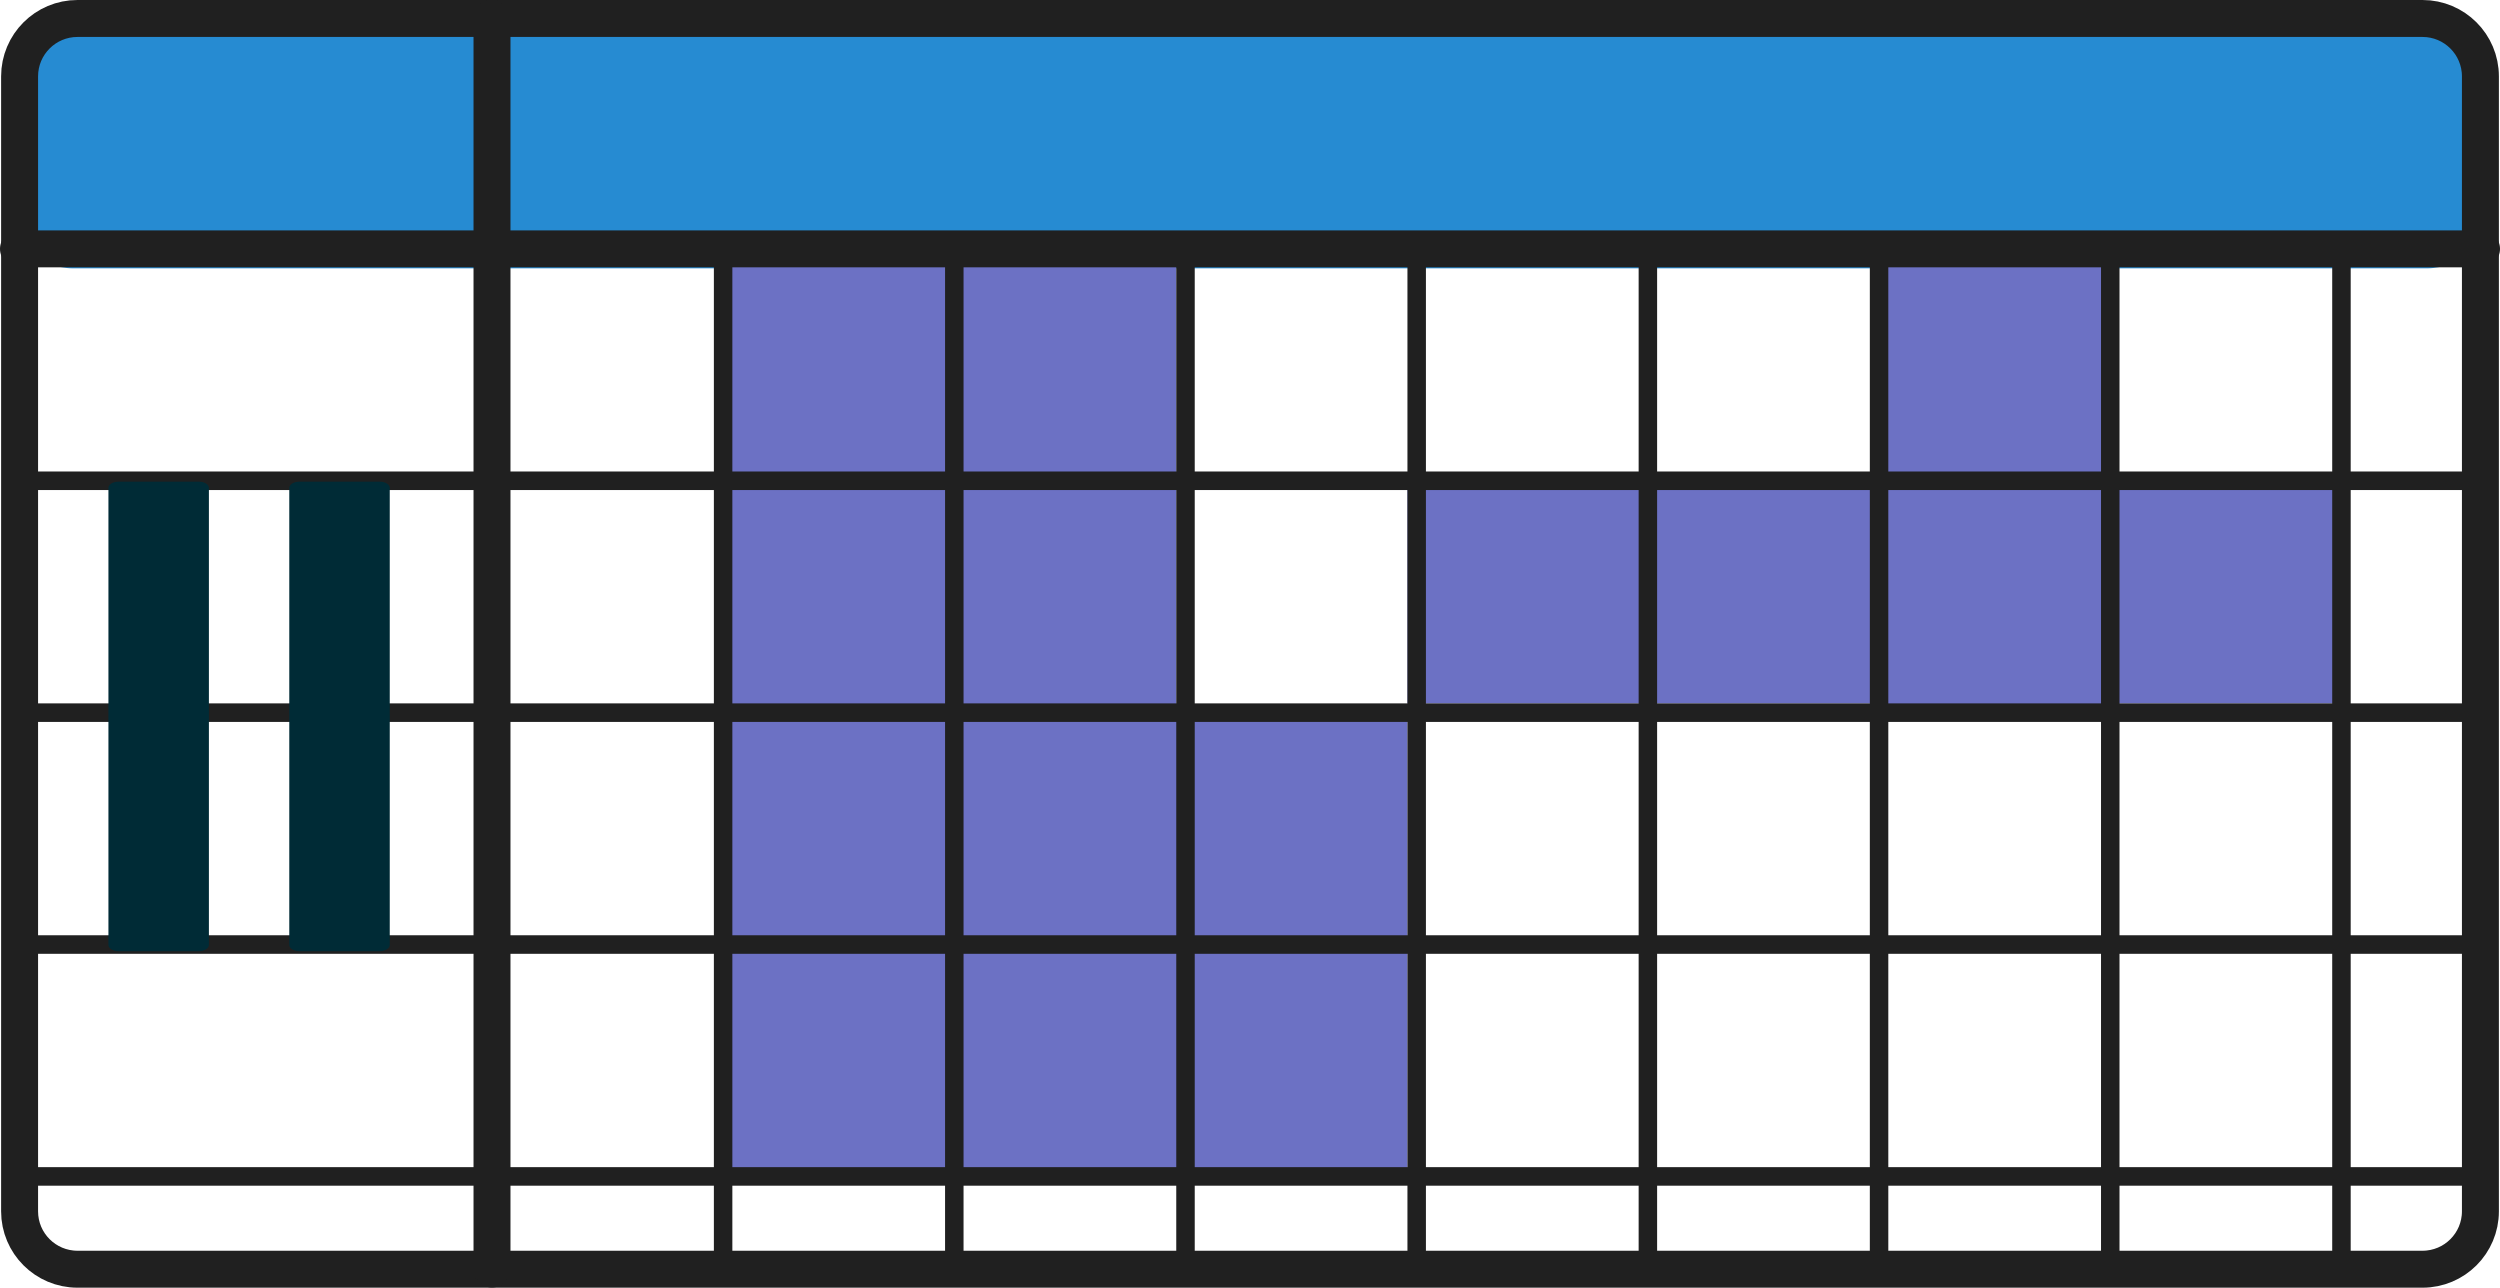
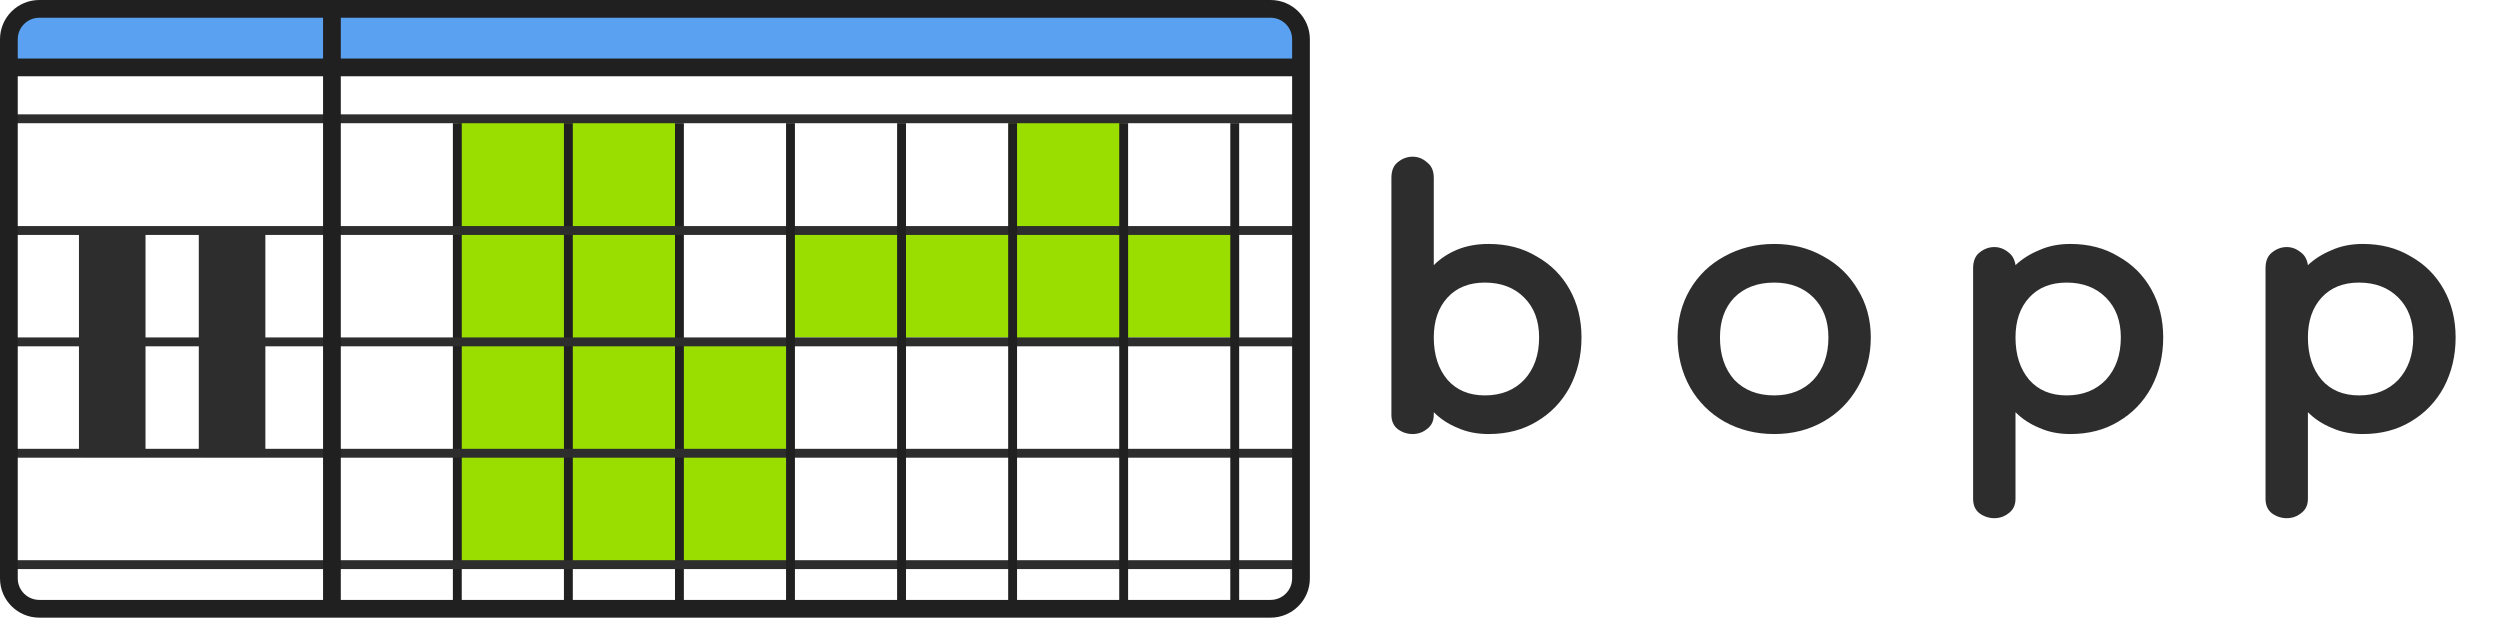
- <svg xmlns="http://www.w3.org/2000/svg" viewBox="0 0 541.184 278.75" width="541.184" height="278.75" version="1.1" id="svg29">
-   <rect class="frame" x="3.258" y="3.017" width="534.667" height="55.073" rx="12.58" id="rect42" style="fill:#268bd2;fill-opacity:1;stroke:none;stroke-width:1.62;stroke-dasharray:none" />
-   <path id="rect2" style="fill:#6c71c4;stroke-width:3.585;stroke-linecap:round;paint-order:stroke fill markers" d="m 156.535,52.204 h 98.094 V 254.664 h -98.094 z m 0,101.23 h 148.14 v 101.23 H 156.535 Z m 148.14,-49.361 h 202.187 v 48.189 H 304.675 Z M 405,55 h 51.816 v 99.055 H 405 Z" />
+ <svg xmlns="http://www.w3.org/2000/svg" viewBox="0 0 1126.735 278.372" width="1126.735" height="278.372" version="1.1" id="svg29">
+   <rect class="frame" x="2.829" y="2.829" width="584.695" height="27.536" rx="13.758" id="rect42" style="fill:#5aa1f2;fill-opacity:1;stroke:none;stroke-width:1.198;stroke-dasharray:none" />
+   <path id="rect2" style="fill:#9ade00;stroke-width:3.585;stroke-linecap:round;paint-order:stroke fill markers" d="m 206.133,52.016 h 98.094 V 254.475 h -98.094 z m 0,101.23 h 148.14 v 101.23 H 206.133 Z m 148.14,-49.361 h 202.187 v 48.189 H 354.274 Z M 454.598,54.811 h 51.816 V 153.866 H 454.598 Z" />
  <defs id="defs1">
    <style id="style1">
      .frame { fill: none; stroke: #181446; stroke-width: 8; stroke-linecap: round; stroke-linejoin: round; }
      .header-line { stroke: #181446; stroke-width: 8; stroke-linecap: round; }
      .divider { stroke: #181446; stroke-width: 8; stroke-linecap: round; }
      .grid-line { stroke: #181446; stroke-width: 4; stroke-linecap: square; }
      .clef-bar { fill: #181446; }
      .braille-dot { fill: #00A896; }
    </style>
  </defs>
-   <rect class="frame" x="4.241" y="4" width="532.702" height="270.75" rx="12.534" id="rect1" style="fill:none;fill-opacity:1;stroke:#202020;stroke-opacity:1" />
-   <line class="header-line" x1="4" y1="53.877" x2="537.184" y2="53.877" id="line1" style="stroke:#202020;stroke-opacity:1" />
-   <line class="divider" x1="106.505" y1="4.042" x2="106.505" y2="274.708" id="line2" style="stroke:#202020;stroke-opacity:1" />
-   <g id="horizontal-grid-lines" transform="matrix(0.7840937,0,0,1.003937,-43.04562,-56.55642)" style="stroke:#202020;stroke-opacity:1">
-     <line class="grid-line" x1="60" y1="160" x2="740" y2="160" id="line3" style="stroke:#202020;stroke-opacity:1" />
-     <line class="grid-line" x1="60" y1="210" x2="740" y2="210" id="line4" style="stroke:#202020;stroke-opacity:1" />
-     <line class="grid-line" x1="60" y1="260" x2="740" y2="260" id="line5" style="stroke:#202020;stroke-opacity:1" />
-     <line class="grid-line" x1="60" y1="310" x2="740" y2="310" id="line6" style="stroke:#202020;stroke-opacity:1" />
+   <line class="header-line" x1="6.799" y1="30.365" x2="583.563" y2="30.365" id="line1" style="stroke:#202020;stroke-opacity:1" />
+   <line class="grid-line" x1="206.109" y1="57.509" x2="206.109" y2="274.557" id="line7" style="fill:#2d2d2d;stroke:#202020;stroke-opacity:1" />
+   <line class="grid-line" x1="256.162" y1="57.509" x2="256.162" y2="274.557" id="line8" style="fill:#2d2d2d;stroke:#202020;stroke-opacity:1" />
+   <line class="grid-line" x1="306.216" y1="57.509" x2="306.216" y2="274.557" id="line9" style="fill:#2d2d2d;stroke:#202020;stroke-opacity:1" />
+   <g id="g1" style="stroke:#2d2d2d" transform="translate(-0.4018003,-0.4018585)">
+     <line class="grid-line" x1="10" y1="104.287" x2="587.184" y2="104.287" id="line3" style="stroke:#2d2d2d;stroke-opacity:1" />
+     <line class="grid-line" x1="10" y1="154.483" x2="587.184" y2="154.483" id="line4" style="stroke:#2d2d2d;stroke-opacity:1" />
+     <line class="grid-line" x1="10" y1="204.68" x2="587.184" y2="204.68" id="line5" style="stroke:#2d2d2d;stroke-opacity:1" />
+     <line class="grid-line" x1="10" y1="254.877" x2="587.184" y2="254.877" id="line6" style="stroke:#2d2d2d;stroke-opacity:1" />
+     <line class="grid-line" x1="6.986" y1="53.936" x2="584.17" y2="53.936" id="line15" style="stroke:#2d2d2d;stroke-opacity:1" />
  </g>
-   <line class="grid-line" x1="156.535" y1="52.204" x2="156.535" y2="274.721" id="line7" style="stroke:#202020;stroke-opacity:1" />
-   <line class="grid-line" x1="206.582" y1="52.204" x2="206.582" y2="274.721" id="line8" style="stroke:#202020;stroke-opacity:1" />
-   <line class="grid-line" x1="256.629" y1="52.204" x2="256.629" y2="274.721" id="line9" style="stroke:#202020;stroke-opacity:1" />
-   <line class="grid-line" x1="306.675" y1="52.204" x2="306.675" y2="274.721" id="line10" style="stroke:#202020;stroke-opacity:1" />
-   <line class="grid-line" x1="356.722" y1="52.204" x2="356.722" y2="274.721" id="line11" style="stroke:#202020;stroke-opacity:1" />
-   <line class="grid-line" x1="406.769" y1="52.204" x2="406.769" y2="274.721" id="line12" style="stroke:#202020;stroke-opacity:1" />
-   <line class="grid-line" x1="456.816" y1="52.204" x2="456.816" y2="274.721" id="line13" style="stroke:#202020;stroke-opacity:1" />
-   <line class="grid-line" x1="506.863" y1="52.204" x2="506.863" y2="274.721" id="line14" style="stroke:#202020;stroke-opacity:1" />
-   <g id="percussion-clef" transform="matrix(1.087463,0,0,0.6775886,-82.01159,-4.14758)" style="fill:#002b36">
-     <rect class="clef-bar" x="97" y="160" width="20" height="150" rx="2" id="rect16" style="fill:#002b36" />
-     <rect class="clef-bar" x="133" y="160" width="20" height="150" rx="2" id="rect17" style="fill:#002b36" />
+   <line class="grid-line" x1="356.27" y1="57.509" x2="356.27" y2="274.557" id="line10" style="fill:#2d2d2d;stroke:#202020;stroke-opacity:1" />
+   <line class="grid-line" x1="406.324" y1="57.509" x2="406.324" y2="274.557" id="line11" style="fill:#2d2d2d;stroke:#202020;stroke-opacity:1" />
+   <line class="grid-line" x1="456.378" y1="57.509" x2="456.378" y2="274.557" id="line12" style="fill:#2d2d2d;stroke:#202020;stroke-opacity:1" />
+   <line class="grid-line" x1="506.432" y1="57.509" x2="506.432" y2="274.557" id="line13" style="fill:#2d2d2d;stroke:#202020;stroke-opacity:1" />
+   <line class="grid-line" x1="556.486" y1="57.509" x2="556.486" y2="274.557" id="line14" style="fill:#2d2d2d;stroke:#202020;stroke-opacity:1" />
+   <line class="divider" x1="149.598" y1="4.42" x2="149.598" y2="271.162" id="line2" style="stroke:#202020;stroke-opacity:1" />
+   <g id="percussion-clef" transform="matrix(1.500273,0,0,0.6775886,-109.9435,-4.04908)" style="fill:#2d2d2d">
+     <rect class="clef-bar" x="97" y="160" width="20" height="150" rx="2" id="rect16" style="fill:#2d2d2d" />
+     <rect class="clef-bar" x="133" y="160" width="20" height="150" rx="2" id="rect17" style="fill:#2d2d2d" />
  </g>
+   <rect class="frame" x="4" y="4" width="582.352" height="270.372" rx="13.702" id="rect1" style="fill:none;fill-opacity:1;stroke:#202020;stroke-opacity:1" />
+   <path style="font-size:192px;line-height:1.25;font-family:Dongle;-inkscape-font-specification:Dongle;text-align:center;letter-spacing:20px;text-anchor:middle;fill:#2d2d2d;stroke-width:1.463" d="m 670.917,195.621 q -7.865,0 -14.045,-2.809 -6.18,-2.528 -10.674,-7.023 v 1.124 q 0,4.214 -3.09,6.461 -2.809,2.247 -6.461,2.247 -3.652,0 -6.742,-2.247 -2.809,-2.247 -2.809,-6.461 V 80.171 q 0,-4.775 2.809,-7.023 3.09,-2.528 6.742,-2.528 3.652,0 6.461,2.528 3.09,2.247 3.09,7.023 v 39.326 q 4.494,-4.494 10.674,-7.023 6.18,-2.528 14.045,-2.528 12.36,0 21.629,5.618 9.551,5.337 14.888,14.888 5.337,9.551 5.337,21.629 0,12.36 -5.337,22.472 -5.337,9.832 -14.888,15.45 -9.27,5.618 -21.629,5.618 z m -1.685,-17.416 q 10.955,0 17.697,-7.023 6.742,-7.303 6.742,-19.101 0,-11.236 -6.742,-17.978 -6.742,-6.742 -17.697,-6.742 -10.674,0 -16.854,6.742 -6.18,6.742 -6.18,17.978 0,11.798 6.18,19.101 6.18,7.023 16.854,7.023 z m 130.385,17.416 q -12.36,0 -22.472,-5.618 -9.832,-5.618 -15.45,-15.45 -5.618,-10.112 -5.618,-22.472 0,-12.079 5.618,-21.629 5.618,-9.551 15.45,-14.888 10.112,-5.618 22.472,-5.618 12.36,0 22.191,5.618 9.832,5.337 15.45,14.888 5.899,9.551 5.899,21.629 0,12.36 -5.899,22.472 -5.618,9.832 -15.45,15.45 -9.832,5.618 -22.191,5.618 z m 0,-17.416 q 10.955,0 17.697,-7.023 6.742,-7.303 6.742,-19.101 0,-11.236 -6.742,-17.978 -6.742,-6.742 -17.697,-6.742 -11.236,0 -17.978,6.742 -6.461,6.742 -6.461,17.978 0,11.798 6.461,19.101 6.742,7.023 17.978,7.023 z m 133.475,17.416 q -7.865,0 -14.045,-2.809 -6.18,-2.528 -10.674,-7.023 v 39.045 q 0,4.214 -3.09,6.461 -2.809,2.247 -6.461,2.247 -3.652,0 -6.742,-2.247 -2.809,-2.247 -2.809,-6.461 v -103.933 q 0,-4.775 2.809,-7.023 3.09,-2.528 6.742,-2.528 3.371,0 6.18,2.247 2.809,1.966 3.371,5.899 4.494,-4.214 10.674,-6.742 6.18,-2.809 14.045,-2.809 12.36,0 21.629,5.618 9.551,5.337 14.888,14.888 5.337,9.551 5.337,21.629 0,12.36 -5.337,22.472 -5.337,9.832 -14.888,15.45 -9.27,5.618 -21.629,5.618 z m -1.685,-17.416 q 10.955,0 17.697,-7.023 6.742,-7.303 6.742,-19.101 0,-11.236 -6.742,-17.978 -6.742,-6.742 -17.697,-6.742 -10.674,0 -16.854,6.742 -6.18,6.742 -6.18,17.978 0,11.798 6.18,19.101 6.18,7.023 16.854,7.023 z m 133.475,17.416 q -7.865,0 -14.045,-2.809 -6.18,-2.528 -10.674,-7.023 v 39.045 q 0,4.214 -3.09,6.461 -2.809,2.247 -6.461,2.247 -3.652,0 -6.742,-2.247 -2.809,-2.247 -2.809,-6.461 v -103.933 q 0,-4.775 2.809,-7.023 3.09,-2.528 6.742,-2.528 3.371,0 6.18,2.247 2.809,1.966 3.371,5.899 4.494,-4.214 10.674,-6.742 6.18,-2.809 14.045,-2.809 12.36,0 21.629,5.618 9.551,5.337 14.888,14.888 5.337,9.551 5.337,21.629 0,12.36 -5.337,22.472 -5.337,9.832 -14.888,15.45 -9.27,5.618 -21.629,5.618 z m -1.685,-17.416 q 10.955,0 17.697,-7.023 6.742,-7.303 6.742,-19.101 0,-11.236 -6.742,-17.978 -6.742,-6.742 -17.697,-6.742 -10.674,0 -16.854,6.742 -6.18,6.742 -6.18,17.978 0,11.798 6.18,19.101 6.18,7.023 16.854,7.023 z" id="text1" aria-label="bopp" />
</svg>
